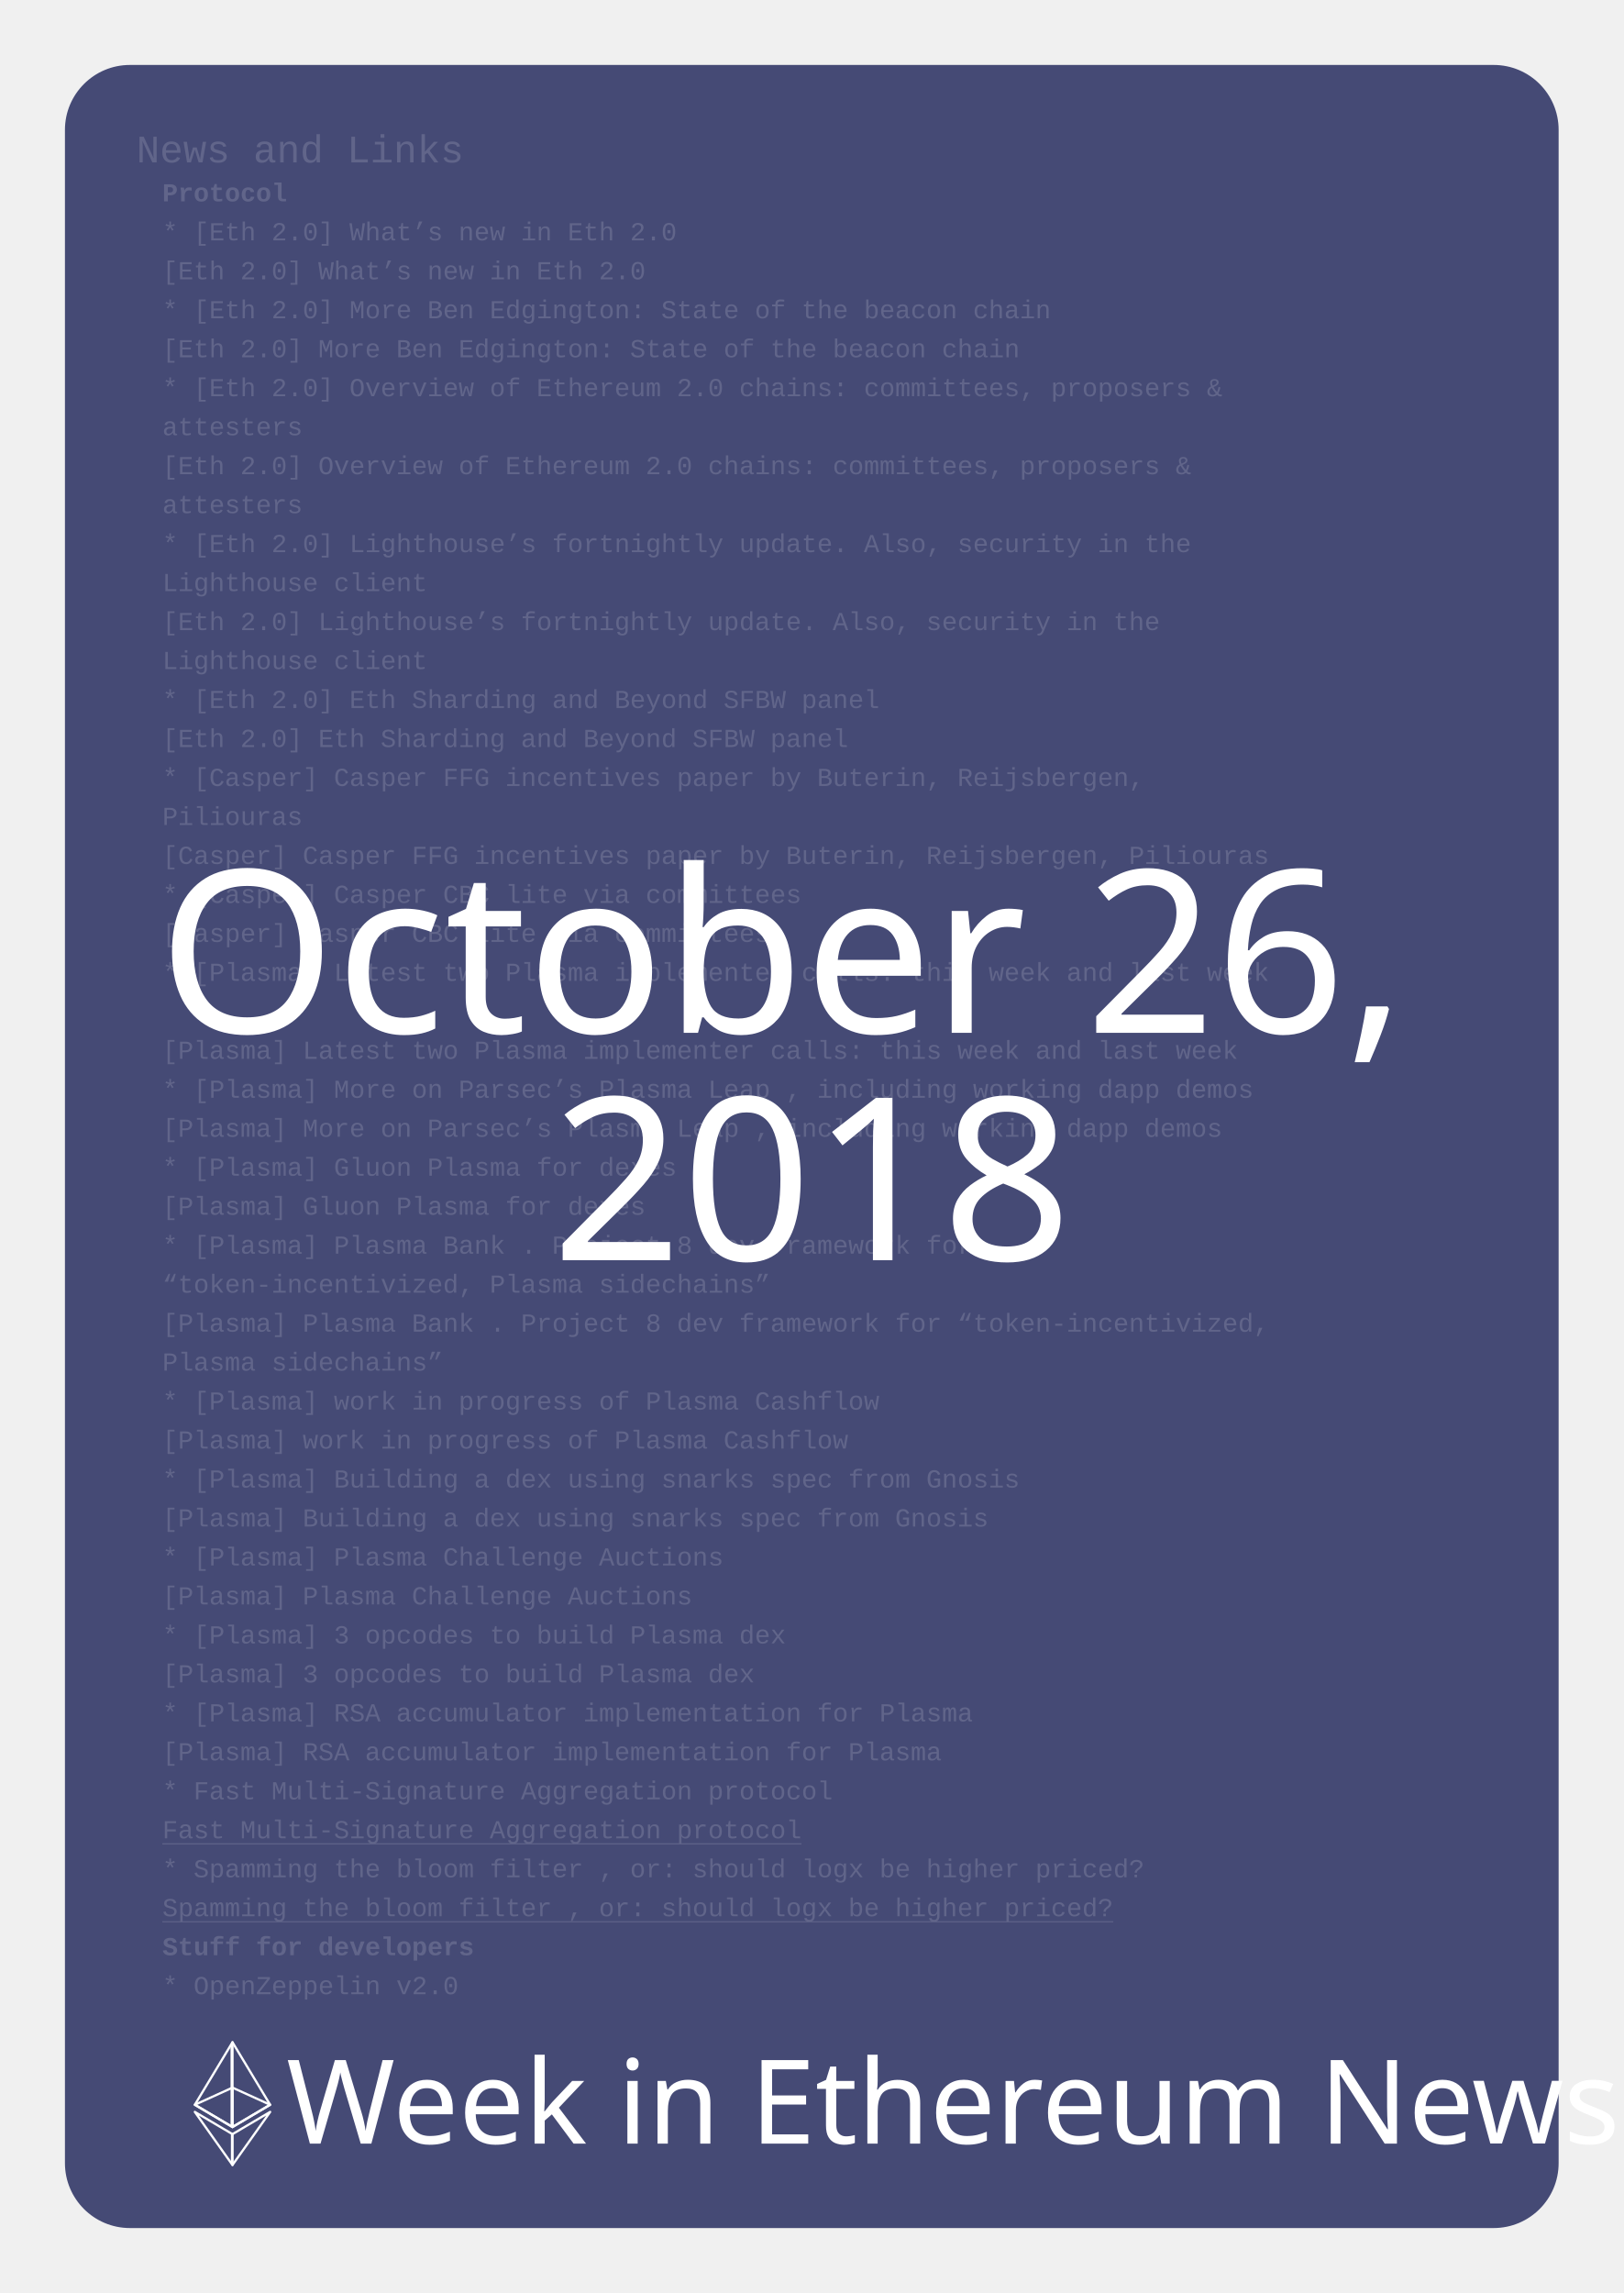
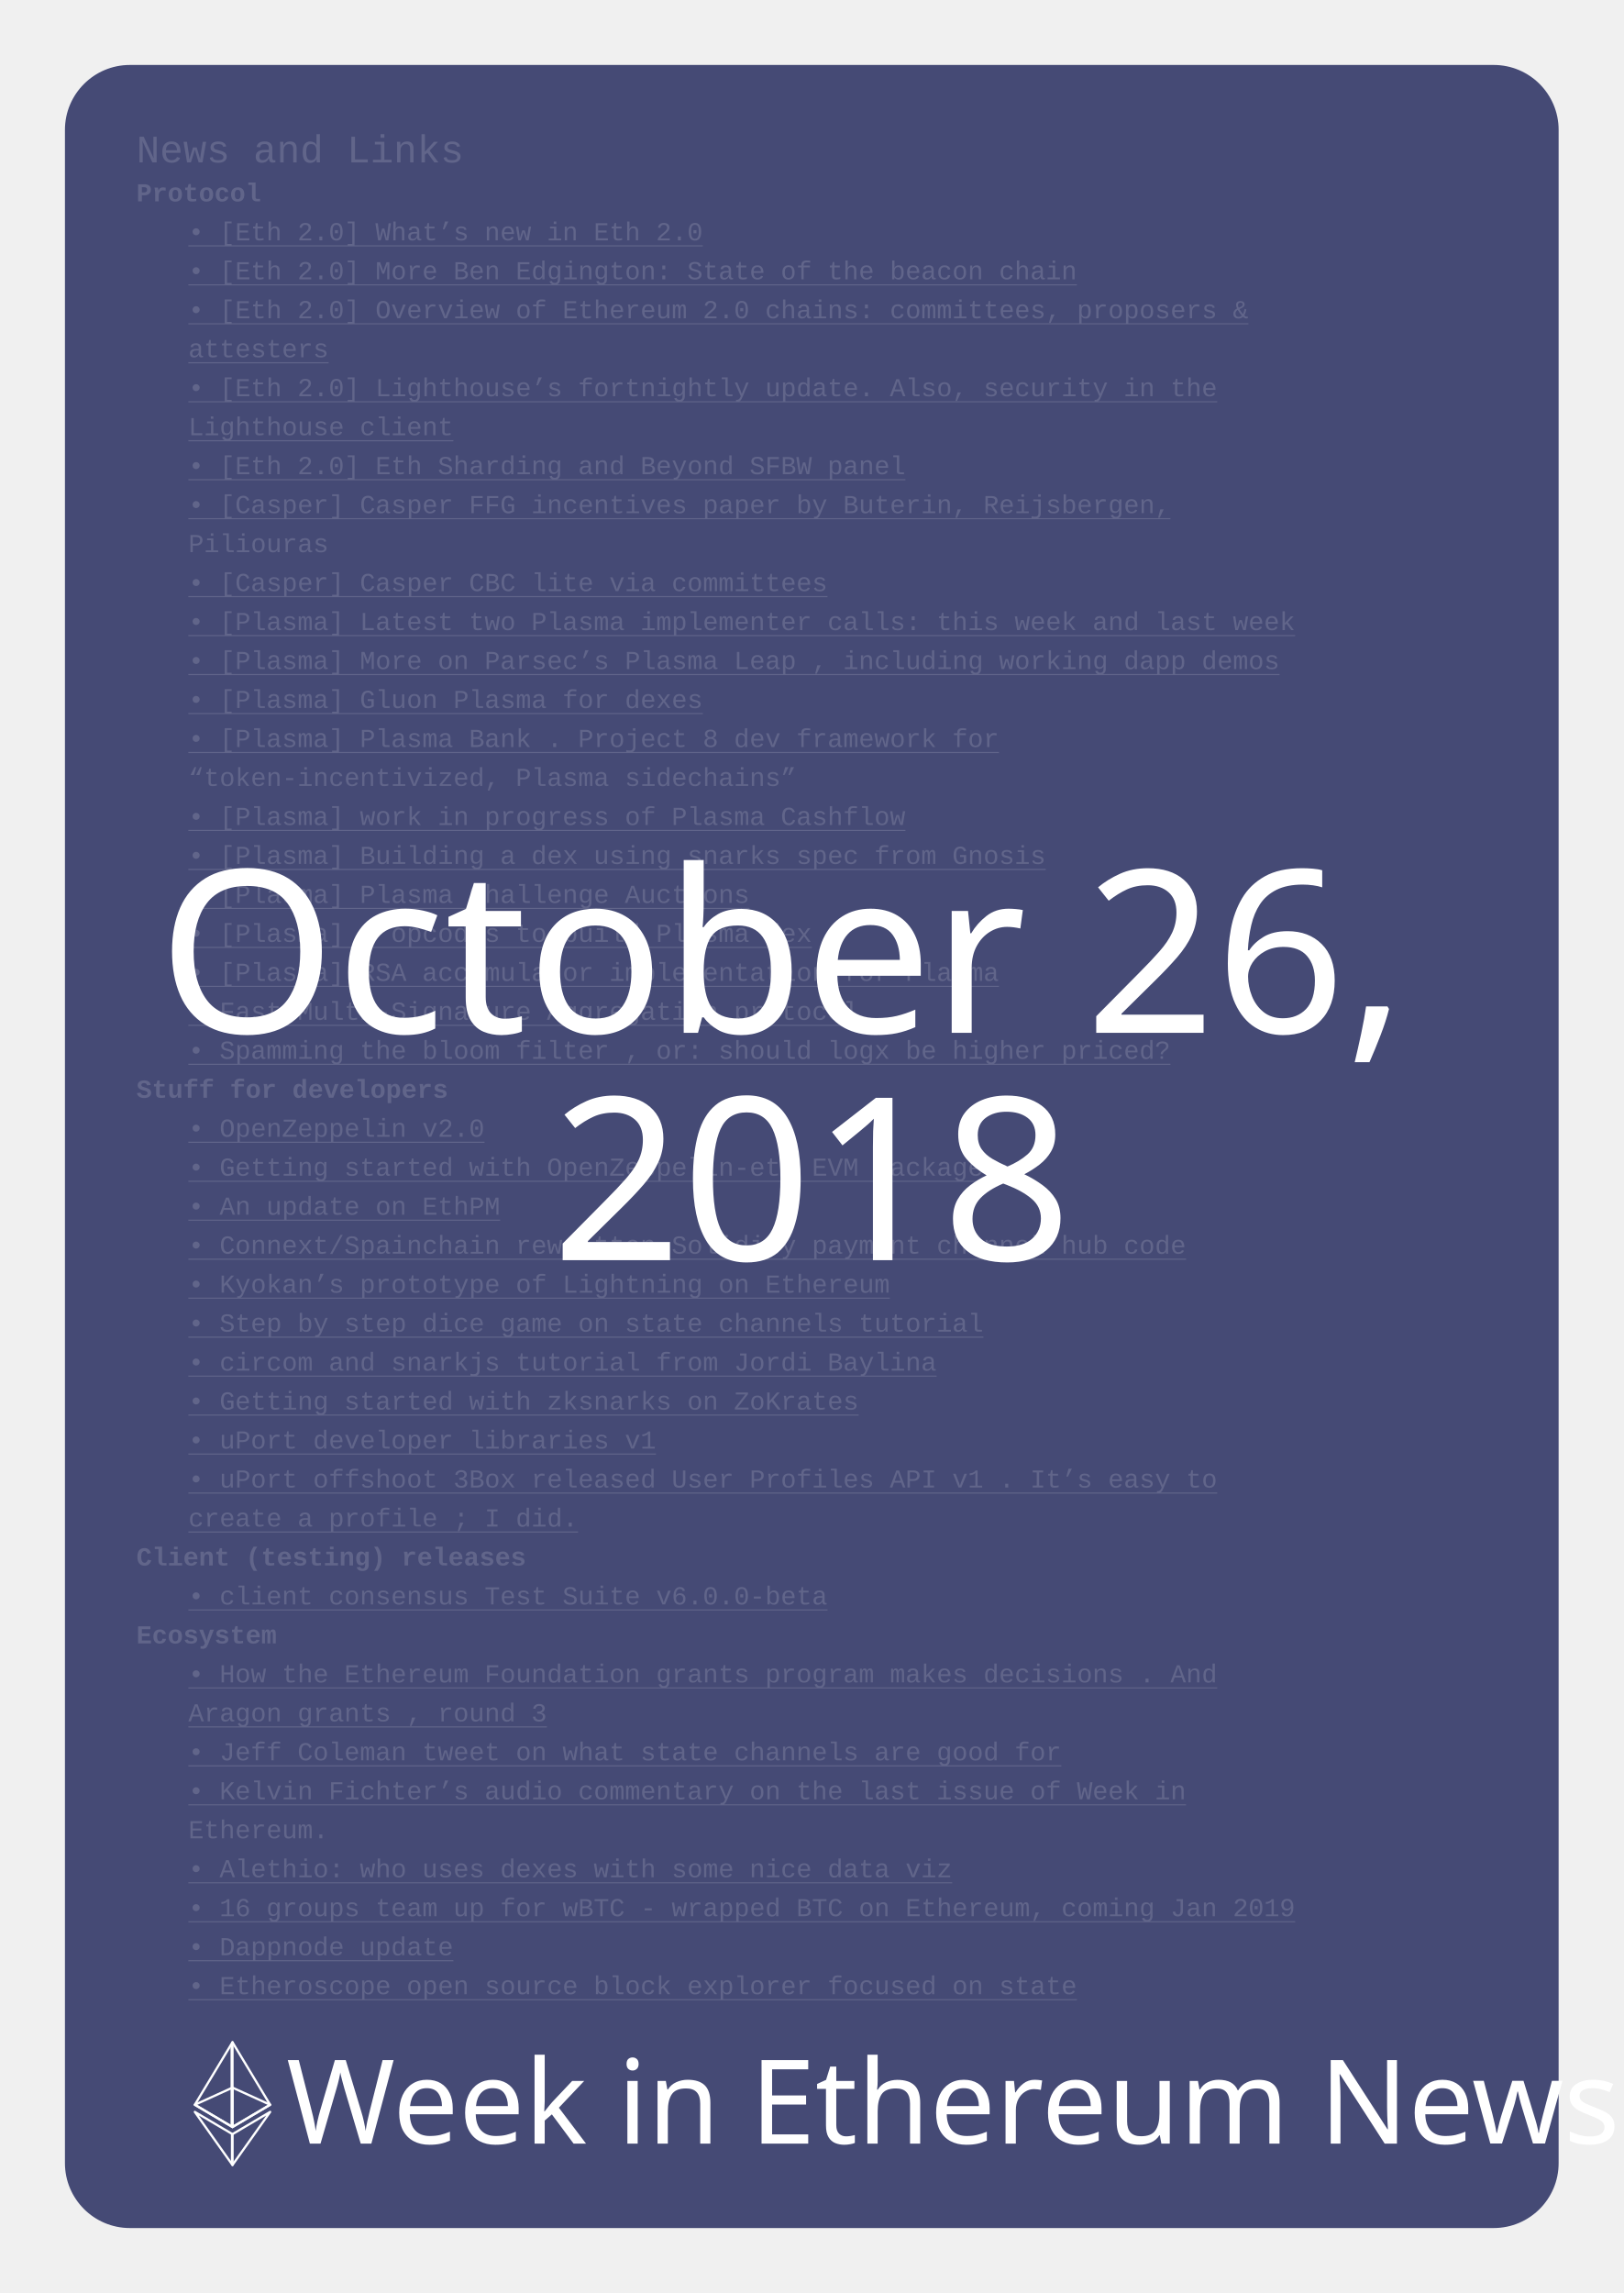
<svg xmlns="http://www.w3.org/2000/svg" width="500" height="706">
  <rect x="20" y="20" width="460" height="666" rx="20" fill="#454A75" />
  <text x="42" y="50" font-size="12" font-family="Courier New" fill="#ffffff" opacity="0.15">News and Links</text>
-   <text x="50" y="62" font-size="8" font-family="Courier New" fill="#ffffff" opacity="0.15" font-weight="bold">Protocol</text>
-   <text x="50" y="74" font-size="8" font-family="Courier New" fill="#ffffff" opacity="0.15">*  [Eth 2.0] What’s new in Eth 2.0</text>
-   <text x="50" y="86" font-size="8" font-family="Courier New" fill="#ffffff" opacity="0.15">[Eth 2.0] What’s new in Eth 2.0</text>
-   <text x="50" y="98" font-size="8" font-family="Courier New" fill="#ffffff" opacity="0.15">*  [Eth 2.0] More Ben Edgington: State of the beacon chain</text>
-   <text x="50" y="110" font-size="8" font-family="Courier New" fill="#ffffff" opacity="0.15">[Eth 2.0] More Ben Edgington: State of the beacon chain</text>
-   <text x="50" y="122" font-size="8" font-family="Courier New" fill="#ffffff" opacity="0.15">*  [Eth 2.0] Overview of Ethereum 2.0 chains: committees, proposers &amp;</text>
-   <text x="50" y="134" font-size="8" font-family="Courier New" fill="#ffffff" opacity="0.15">attesters</text>
-   <text x="50" y="146" font-size="8" font-family="Courier New" fill="#ffffff" opacity="0.15">[Eth 2.0] Overview of Ethereum 2.0 chains: committees, proposers &amp;</text>
-   <text x="50" y="158" font-size="8" font-family="Courier New" fill="#ffffff" opacity="0.15">attesters</text>
-   <text x="50" y="170" font-size="8" font-family="Courier New" fill="#ffffff" opacity="0.15">*  [Eth 2.0] Lighthouse’s fortnightly update. Also, security in the</text>
-   <text x="50" y="182" font-size="8" font-family="Courier New" fill="#ffffff" opacity="0.15">Lighthouse client</text>
-   <text x="50" y="194" font-size="8" font-family="Courier New" fill="#ffffff" opacity="0.15">[Eth 2.0] Lighthouse’s fortnightly update. Also, security in the</text>
-   <text x="50" y="206" font-size="8" font-family="Courier New" fill="#ffffff" opacity="0.15">Lighthouse client</text>
-   <text x="50" y="218" font-size="8" font-family="Courier New" fill="#ffffff" opacity="0.15">*  [Eth 2.0] Eth Sharding and Beyond SFBW panel</text>
-   <text x="50" y="230" font-size="8" font-family="Courier New" fill="#ffffff" opacity="0.15">[Eth 2.0] Eth Sharding and Beyond SFBW panel</text>
-   <text x="50" y="242" font-size="8" font-family="Courier New" fill="#ffffff" opacity="0.15">*  [Casper] Casper FFG incentives paper by Buterin, Reijsbergen,</text>
-   <text x="50" y="254" font-size="8" font-family="Courier New" fill="#ffffff" opacity="0.15">Piliouras</text>
-   <text x="50" y="266" font-size="8" font-family="Courier New" fill="#ffffff" opacity="0.15">[Casper] Casper FFG incentives paper by Buterin, Reijsbergen, Piliouras</text>
-   <text x="50" y="278" font-size="8" font-family="Courier New" fill="#ffffff" opacity="0.15">*  [Casper] Casper CBC lite via committees</text>
-   <text x="50" y="290" font-size="8" font-family="Courier New" fill="#ffffff" opacity="0.15">[Casper] Casper CBC lite via committees</text>
-   <text x="50" y="302" font-size="8" font-family="Courier New" fill="#ffffff" opacity="0.15">*  [Plasma] Latest two Plasma implementer calls: this week and last week</text>
-   <text x="50" y="314" font-size="8" font-family="Courier New" fill="#ffffff" opacity="0.15" />
-   <text x="50" y="326" font-size="8" font-family="Courier New" fill="#ffffff" opacity="0.15">[Plasma] Latest two Plasma implementer calls: this week and last week</text>
-   <text x="50" y="338" font-size="8" font-family="Courier New" fill="#ffffff" opacity="0.15">*  [Plasma] More on Parsec’s Plasma Leap , including working dapp demos</text>
-   <text x="50" y="350" font-size="8" font-family="Courier New" fill="#ffffff" opacity="0.15">[Plasma] More on Parsec’s Plasma Leap , including working dapp demos</text>
-   <text x="50" y="362" font-size="8" font-family="Courier New" fill="#ffffff" opacity="0.15">*  [Plasma] Gluon Plasma for dexes</text>
-   <text x="50" y="374" font-size="8" font-family="Courier New" fill="#ffffff" opacity="0.15">[Plasma] Gluon Plasma for dexes</text>
-   <text x="50" y="386" font-size="8" font-family="Courier New" fill="#ffffff" opacity="0.15">*  [Plasma] Plasma Bank . Project 8 dev framework for</text>
-   <text x="50" y="398" font-size="8" font-family="Courier New" fill="#ffffff" opacity="0.15">“token-incentivized, Plasma sidechains”</text>
-   <text x="50" y="410" font-size="8" font-family="Courier New" fill="#ffffff" opacity="0.15">[Plasma] Plasma Bank . Project 8 dev framework for “token-incentivized,</text>
-   <text x="50" y="422" font-size="8" font-family="Courier New" fill="#ffffff" opacity="0.15">Plasma sidechains”</text>
-   <text x="50" y="434" font-size="8" font-family="Courier New" fill="#ffffff" opacity="0.15">*  [Plasma] work in progress of Plasma Cashflow</text>
-   <text x="50" y="446" font-size="8" font-family="Courier New" fill="#ffffff" opacity="0.15">[Plasma] work in progress of Plasma Cashflow</text>
-   <text x="50" y="458" font-size="8" font-family="Courier New" fill="#ffffff" opacity="0.15">*  [Plasma] Building a dex using snarks spec from Gnosis</text>
-   <text x="50" y="470" font-size="8" font-family="Courier New" fill="#ffffff" opacity="0.15">[Plasma] Building a dex using snarks spec from Gnosis</text>
-   <text x="50" y="482" font-size="8" font-family="Courier New" fill="#ffffff" opacity="0.15">*  [Plasma] Plasma Challenge Auctions</text>
-   <text x="50" y="494" font-size="8" font-family="Courier New" fill="#ffffff" opacity="0.15">[Plasma] Plasma Challenge Auctions</text>
-   <text x="50" y="506" font-size="8" font-family="Courier New" fill="#ffffff" opacity="0.15">*  [Plasma] 3 opcodes to build Plasma dex</text>
-   <text x="50" y="518" font-size="8" font-family="Courier New" fill="#ffffff" opacity="0.15">[Plasma] 3 opcodes to build Plasma dex</text>
-   <text x="50" y="530" font-size="8" font-family="Courier New" fill="#ffffff" opacity="0.15">*  [Plasma] RSA accumulator implementation for Plasma</text>
-   <text x="50" y="542" font-size="8" font-family="Courier New" fill="#ffffff" opacity="0.15">[Plasma] RSA accumulator implementation for Plasma</text>
-   <text x="50" y="554" font-size="8" font-family="Courier New" fill="#ffffff" opacity="0.15">*  Fast Multi-Signature Aggregation protocol</text>
-   <text x="50" y="566" font-size="8" font-family="Courier New" fill="#ffffff" opacity="0.15" text-decoration="underline">Fast Multi-Signature Aggregation protocol</text>
-   <text x="50" y="578" font-size="8" font-family="Courier New" fill="#ffffff" opacity="0.15">*  Spamming the bloom filter , or: should logx be higher priced?</text>
-   <text x="50" y="590" font-size="8" font-family="Courier New" fill="#ffffff" opacity="0.15" text-decoration="underline">Spamming the bloom filter , or: should logx be higher priced?</text>
-   <text x="50" y="602" font-size="8" font-family="Courier New" fill="#ffffff" opacity="0.15" font-weight="bold">Stuff for developers</text>
-   <text x="50" y="614" font-size="8" font-family="Courier New" fill="#ffffff" opacity="0.15">*  OpenZeppelin v2.0</text>
+   <text x="42" y="62" font-size="8" font-family="Courier New" fill="#ffffff" opacity="0.15" font-weight="bold">Protocol</text>
+   <text x="58" y="74" font-size="8" font-family="Courier New" fill="#ffffff" opacity="0.15" text-decoration="underline">• [Eth 2.0] What’s new in Eth 2.0</text>
+   <text x="58" y="86" font-size="8" font-family="Courier New" fill="#ffffff" opacity="0.15" text-decoration="underline">• [Eth 2.0] More Ben Edgington: State of the beacon chain</text>
+   <text x="58" y="98" font-size="8" font-family="Courier New" fill="#ffffff" opacity="0.15" text-decoration="underline">• [Eth 2.0] Overview of Ethereum 2.0 chains: committees, proposers &amp;</text>
+   <text x="58" y="110" font-size="8" font-family="Courier New" fill="#ffffff" opacity="0.15" text-decoration="underline">attesters</text>
+   <text x="58" y="122" font-size="8" font-family="Courier New" fill="#ffffff" opacity="0.15" text-decoration="underline">• [Eth 2.0] Lighthouse’s fortnightly update. Also, security in the</text>
+   <text x="58" y="134" font-size="8" font-family="Courier New" fill="#ffffff" opacity="0.15" text-decoration="underline">Lighthouse client</text>
+   <text x="58" y="146" font-size="8" font-family="Courier New" fill="#ffffff" opacity="0.15" text-decoration="underline">• [Eth 2.0] Eth Sharding and Beyond SFBW panel</text>
+   <text x="58" y="158" font-size="8" font-family="Courier New" fill="#ffffff" opacity="0.15" text-decoration="underline">• [Casper] Casper FFG incentives paper by Buterin, Reijsbergen,</text>
+   <text x="58" y="170" font-size="8" font-family="Courier New" fill="#ffffff" opacity="0.15">Piliouras</text>
+   <text x="58" y="182" font-size="8" font-family="Courier New" fill="#ffffff" opacity="0.15" text-decoration="underline">• [Casper] Casper CBC lite via committees</text>
+   <text x="58" y="194" font-size="8" font-family="Courier New" fill="#ffffff" opacity="0.15" text-decoration="underline">• [Plasma] Latest two Plasma implementer calls: this week and last week</text>
+   <text x="58" y="206" font-size="8" font-family="Courier New" fill="#ffffff" opacity="0.15" text-decoration="underline">• [Plasma] More on Parsec’s Plasma Leap , including working dapp demos</text>
+   <text x="58" y="218" font-size="8" font-family="Courier New" fill="#ffffff" opacity="0.15" text-decoration="underline">• [Plasma] Gluon Plasma for dexes</text>
+   <text x="58" y="230" font-size="8" font-family="Courier New" fill="#ffffff" opacity="0.15" text-decoration="underline">• [Plasma] Plasma Bank . Project 8 dev framework for</text>
+   <text x="58" y="242" font-size="8" font-family="Courier New" fill="#ffffff" opacity="0.15">“token-incentivized, Plasma sidechains”</text>
+   <text x="58" y="254" font-size="8" font-family="Courier New" fill="#ffffff" opacity="0.15" text-decoration="underline">• [Plasma] work in progress of Plasma Cashflow</text>
+   <text x="58" y="266" font-size="8" font-family="Courier New" fill="#ffffff" opacity="0.15" text-decoration="underline">• [Plasma] Building a dex using snarks spec from Gnosis</text>
+   <text x="58" y="278" font-size="8" font-family="Courier New" fill="#ffffff" opacity="0.15" text-decoration="underline">• [Plasma] Plasma Challenge Auctions</text>
+   <text x="58" y="290" font-size="8" font-family="Courier New" fill="#ffffff" opacity="0.15" text-decoration="underline">• [Plasma] 3 opcodes to build Plasma dex</text>
+   <text x="58" y="302" font-size="8" font-family="Courier New" fill="#ffffff" opacity="0.15" text-decoration="underline">• [Plasma] RSA accumulator implementation for Plasma</text>
+   <text x="58" y="314" font-size="8" font-family="Courier New" fill="#ffffff" opacity="0.15" text-decoration="underline">• Fast Multi-Signature Aggregation protocol</text>
+   <text x="58" y="326" font-size="8" font-family="Courier New" fill="#ffffff" opacity="0.15" text-decoration="underline">• Spamming the bloom filter , or: should logx be higher priced?</text>
+   <text x="42" y="338" font-size="8" font-family="Courier New" fill="#ffffff" opacity="0.15" font-weight="bold">Stuff for developers</text>
+   <text x="58" y="350" font-size="8" font-family="Courier New" fill="#ffffff" opacity="0.15" text-decoration="underline">• OpenZeppelin v2.0</text>
+   <text x="58" y="362" font-size="8" font-family="Courier New" fill="#ffffff" opacity="0.15" text-decoration="underline">• Getting started with OpenZeppelin-eth EVM Package</text>
+   <text x="58" y="374" font-size="8" font-family="Courier New" fill="#ffffff" opacity="0.15" text-decoration="underline">• An update on EthPM</text>
+   <text x="58" y="386" font-size="8" font-family="Courier New" fill="#ffffff" opacity="0.15" text-decoration="underline">• Connext/Spainchain rewritten Solidity payment channel hub code</text>
+   <text x="58" y="398" font-size="8" font-family="Courier New" fill="#ffffff" opacity="0.15" text-decoration="underline">• Kyokan’s prototype of Lightning on Ethereum</text>
+   <text x="58" y="410" font-size="8" font-family="Courier New" fill="#ffffff" opacity="0.15" text-decoration="underline">• Step by step dice game on state channels tutorial</text>
+   <text x="58" y="422" font-size="8" font-family="Courier New" fill="#ffffff" opacity="0.15" text-decoration="underline">• circom and snarkjs tutorial from Jordi Baylina</text>
+   <text x="58" y="434" font-size="8" font-family="Courier New" fill="#ffffff" opacity="0.15" text-decoration="underline">• Getting started with zksnarks on ZoKrates</text>
+   <text x="58" y="446" font-size="8" font-family="Courier New" fill="#ffffff" opacity="0.15" text-decoration="underline">• uPort developer libraries v1</text>
+   <text x="58" y="458" font-size="8" font-family="Courier New" fill="#ffffff" opacity="0.15" text-decoration="underline">• uPort offshoot 3Box released User Profiles API v1 . It’s easy to</text>
+   <text x="58" y="470" font-size="8" font-family="Courier New" fill="#ffffff" opacity="0.15" text-decoration="underline">create a profile ; I did.</text>
+   <text x="42" y="482" font-size="8" font-family="Courier New" fill="#ffffff" opacity="0.15" font-weight="bold">Client (testing) releases</text>
+   <text x="58" y="494" font-size="8" font-family="Courier New" fill="#ffffff" opacity="0.15" text-decoration="underline">• client consensus Test Suite v6.0.0-beta</text>
+   <text x="42" y="506" font-size="8" font-family="Courier New" fill="#ffffff" opacity="0.15" font-weight="bold">Ecosystem</text>
+   <text x="58" y="518" font-size="8" font-family="Courier New" fill="#ffffff" opacity="0.15" text-decoration="underline">• How the Ethereum Foundation grants program makes decisions . And</text>
+   <text x="58" y="530" font-size="8" font-family="Courier New" fill="#ffffff" opacity="0.15" text-decoration="underline">Aragon grants , round 3</text>
+   <text x="58" y="542" font-size="8" font-family="Courier New" fill="#ffffff" opacity="0.15" text-decoration="underline">• Jeff Coleman tweet on what state channels are good for</text>
+   <text x="58" y="554" font-size="8" font-family="Courier New" fill="#ffffff" opacity="0.15" text-decoration="underline">• Kelvin Fichter’s audio commentary on the last issue of Week in</text>
+   <text x="58" y="566" font-size="8" font-family="Courier New" fill="#ffffff" opacity="0.15">Ethereum.</text>
+   <text x="58" y="578" font-size="8" font-family="Courier New" fill="#ffffff" opacity="0.15" text-decoration="underline">• Alethio: who uses dexes with some nice data viz</text>
+   <text x="58" y="590" font-size="8" font-family="Courier New" fill="#ffffff" opacity="0.15" text-decoration="underline">• 16 groups team up for wBTC - wrapped BTC on Ethereum, coming Jan 2019</text>
+   <text x="58" y="602" font-size="8" font-family="Courier New" fill="#ffffff" opacity="0.15" text-decoration="underline">• Dappnode update</text>
+   <text x="58" y="614" font-size="8" font-family="Courier New" fill="#ffffff" opacity="0.15" text-decoration="underline">• Etheroscope open source block explorer focused on state</text>
  <text fill="#ffffff" font-family="Calibri" font-size="70" font-weight="300" text-anchor="middle">
    <tspan x="250" y="318">October 26,</tspan>
    <tspan x="250" y="388">2018</tspan>
  </text>
  <g transform="translate(20, 300) scale(0.8)">
    <path d="m64.496 411-.317 1.076v31.228l.317.316 14.495-8.568L64.496 411Z" stroke="#fff" stroke-width=".866" stroke-linecap="round" stroke-linejoin="round" fill="none" />
    <path d="M64.496 411 50 435.052l14.496 8.568V411Zm0 35.365-.179.218v11.124l.179.521L79 437.801l-14.504 8.564Z" stroke="#fff" stroke-width=".866" stroke-linecap="round" stroke-linejoin="round" fill="none" />
    <path d="M64.496 458.228v-11.863L50 437.801l14.496 20.427Zm0-14.608 14.495-8.568-14.495-6.589v15.157ZM50 435.052l14.496 8.568v-15.157L50 435.052Z" stroke="#fff" stroke-width=".866" stroke-linecap="round" stroke-linejoin="round" fill="none" />
  </g>
  <text fill="#ffffff" font-family="Calibri" font-size="36" x="88.195" y="660">Week in Ethereum News</text>
</svg>
